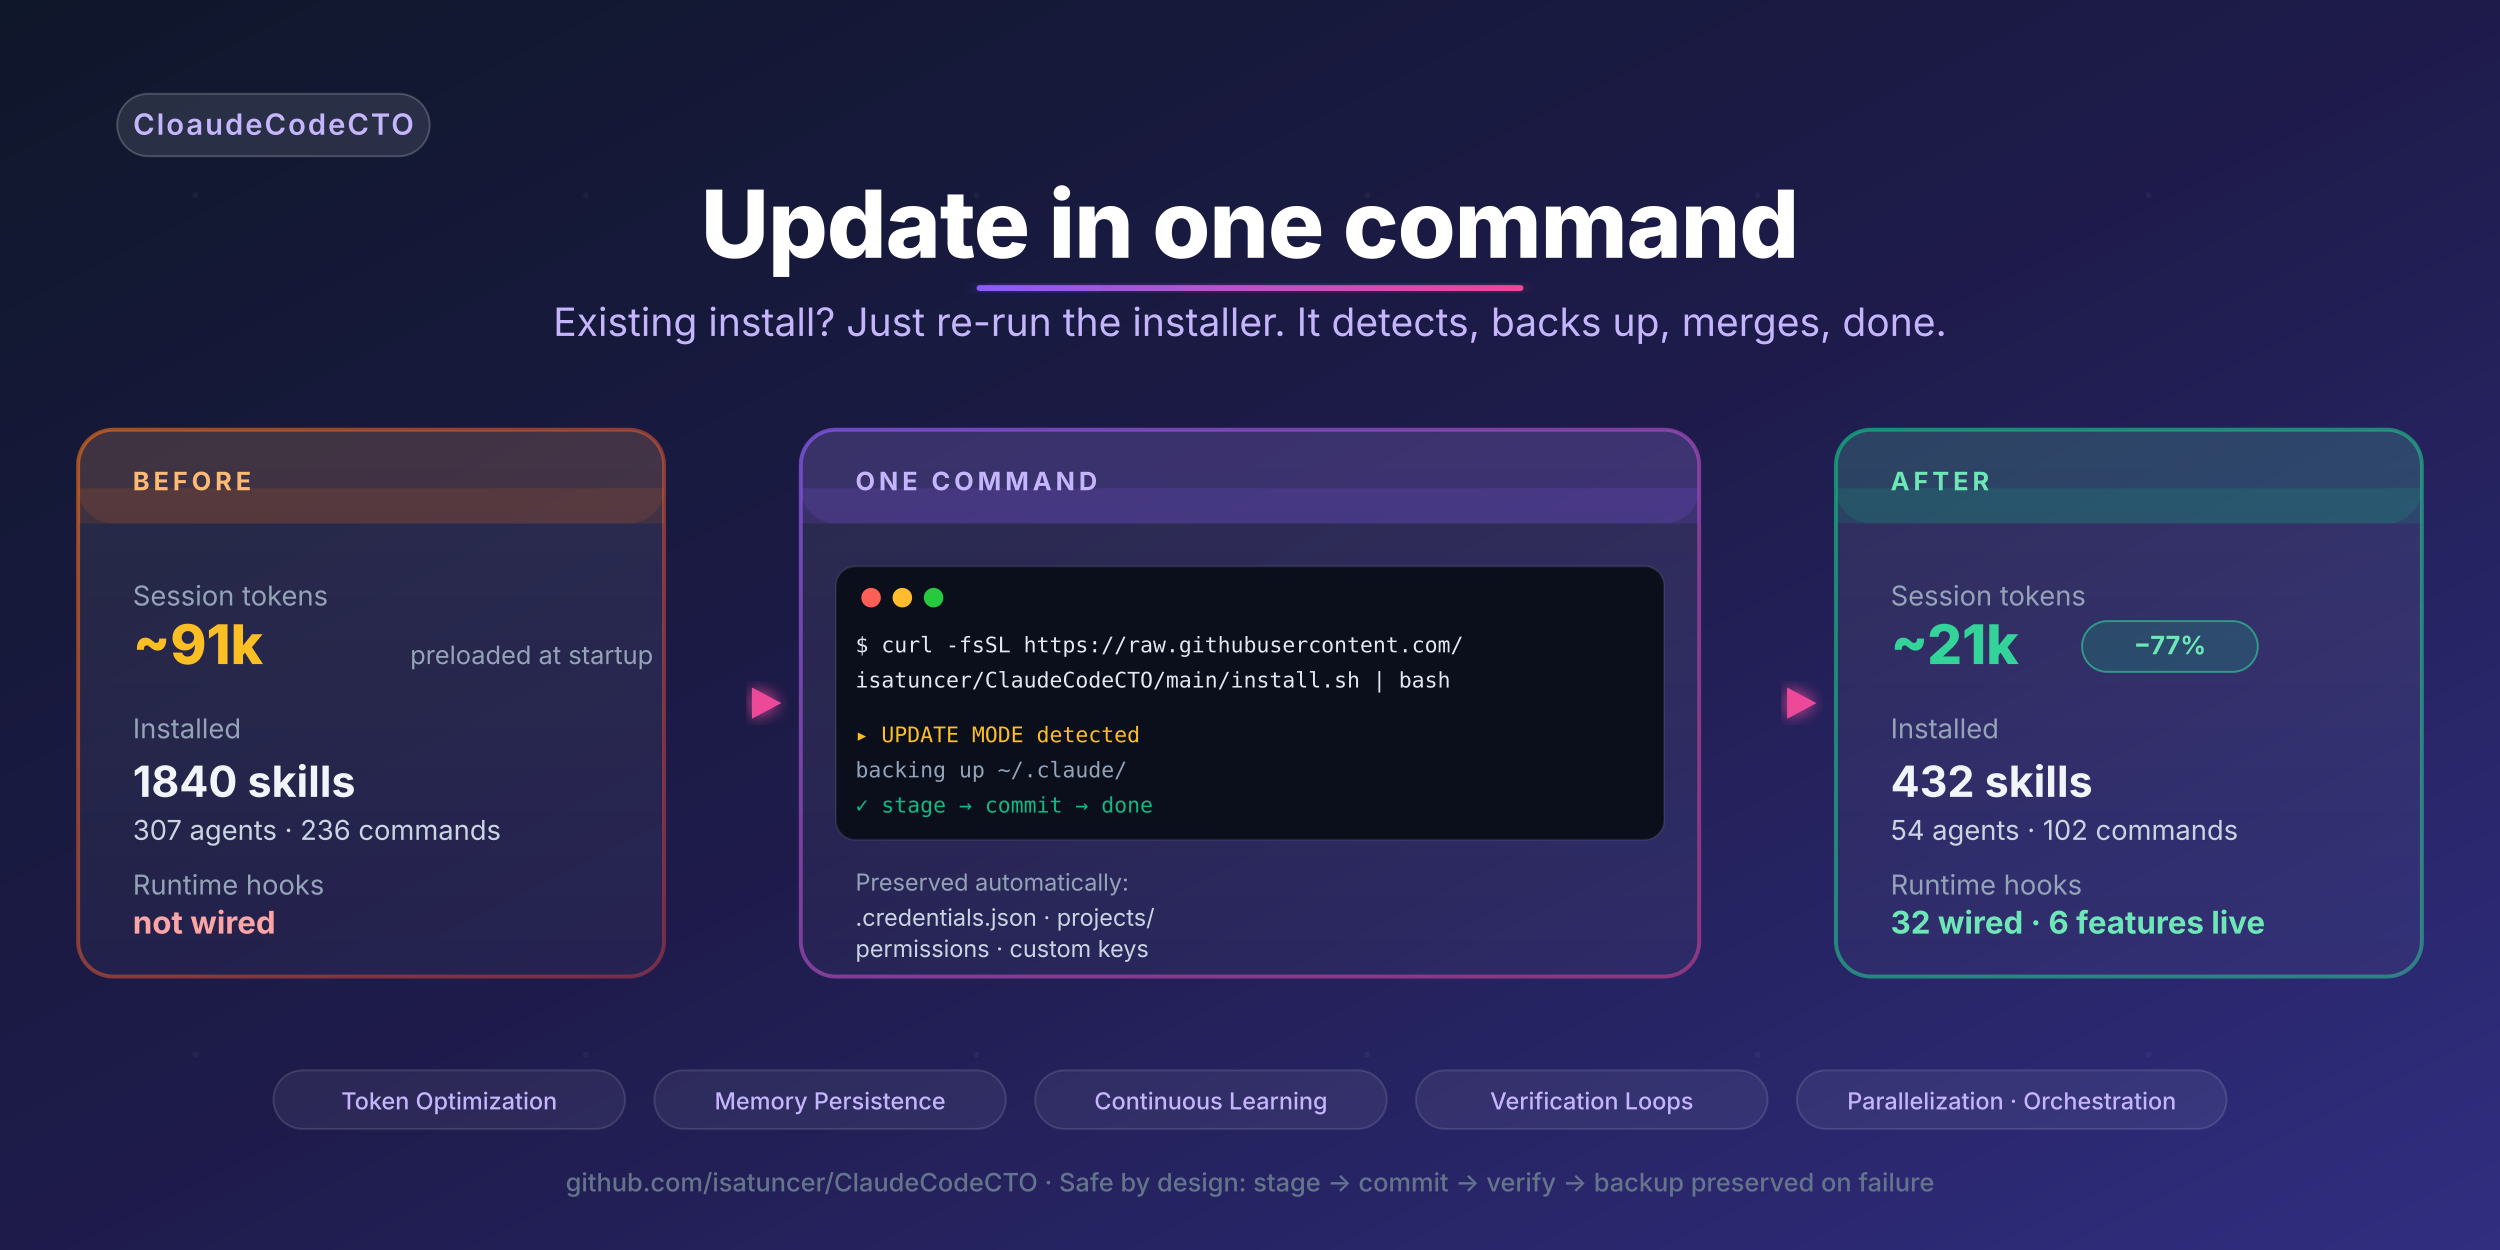
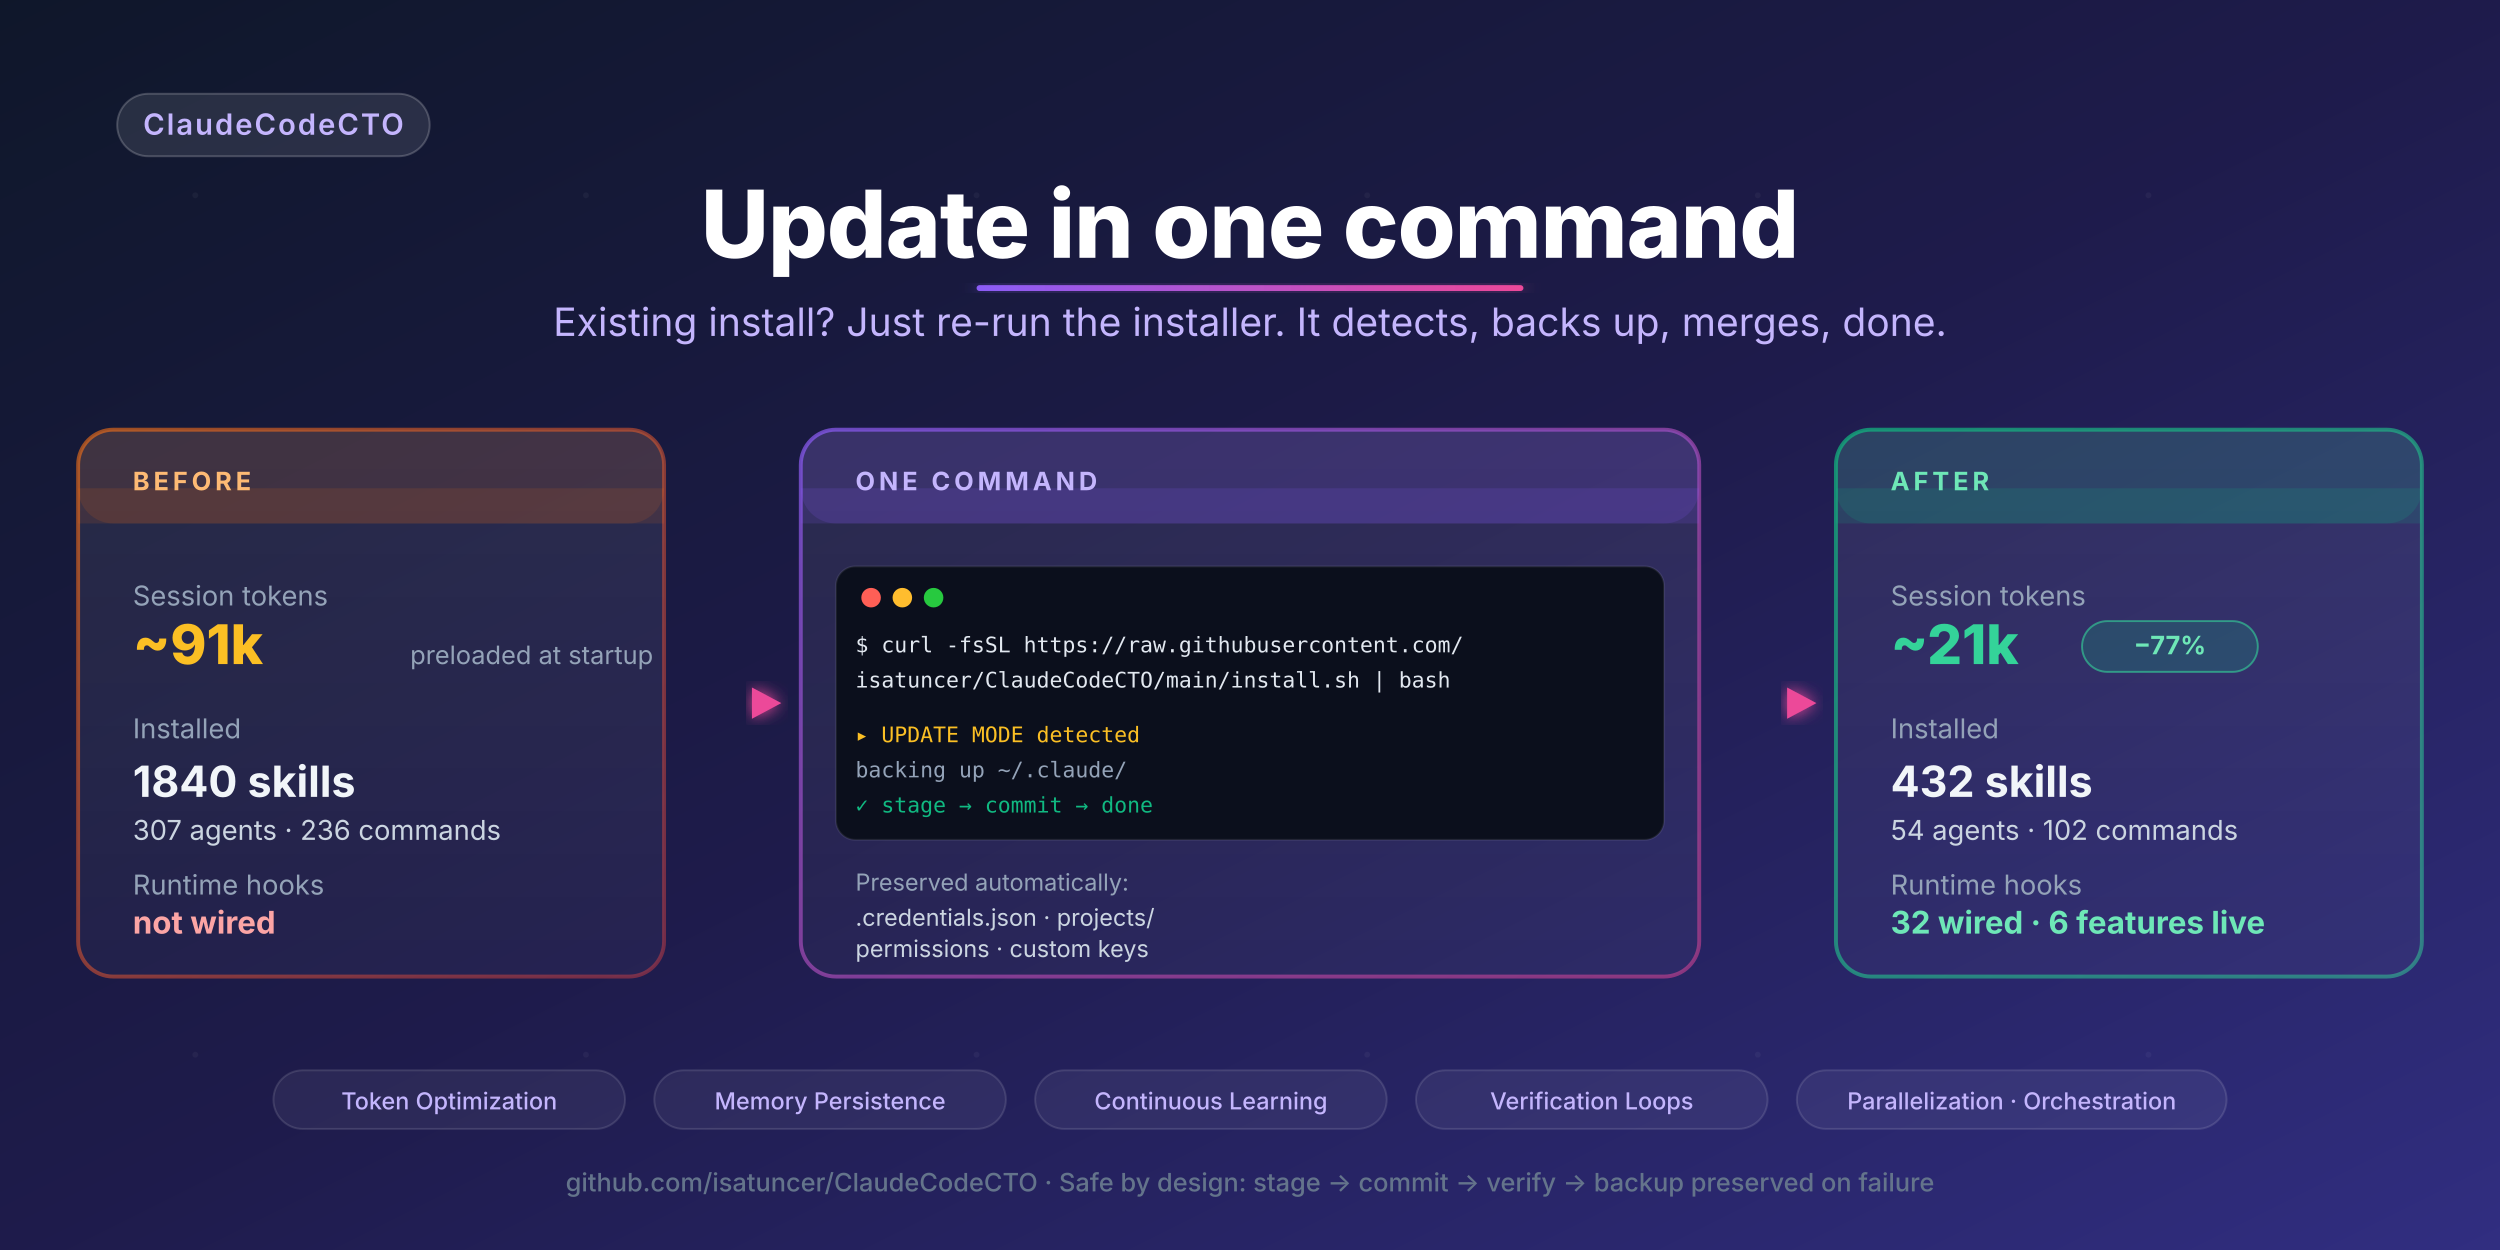
<svg xmlns="http://www.w3.org/2000/svg" viewBox="0 0 1280 640" width="1280" height="640" role="img" aria-labelledby="title desc">
  <defs>
    <linearGradient id="bg" x1="0%" y1="0%" x2="100%" y2="100%">
      <stop offset="0%" stop-color="#0F172A" />
      <stop offset="50%" stop-color="#1E1B4B" />
      <stop offset="100%" stop-color="#312E81" />
    </linearGradient>
    <linearGradient id="accent" x1="0%" y1="0%" x2="100%" y2="0%">
      <stop offset="0%" stop-color="#8B5CF6" />
      <stop offset="100%" stop-color="#EC4899" />
    </linearGradient>
    <linearGradient id="cardBg" x1="0%" y1="0%" x2="0%" y2="100%">
      <stop offset="0%" stop-color="#ffffff" stop-opacity="0.08" />
      <stop offset="100%" stop-color="#ffffff" stop-opacity="0.03" />
    </linearGradient>
    <linearGradient id="beforeBorder" x1="0%" y1="0%" x2="100%" y2="100%">
      <stop offset="0%" stop-color="#F97316" stop-opacity="0.6" />
      <stop offset="100%" stop-color="#EF4444" stop-opacity="0.4" />
    </linearGradient>
    <linearGradient id="afterBorder" x1="0%" y1="0%" x2="100%" y2="100%">
      <stop offset="0%" stop-color="#10B981" stop-opacity="0.7" />
      <stop offset="100%" stop-color="#34D399" stop-opacity="0.5" />
    </linearGradient>
    <linearGradient id="cmdBorder" x1="0%" y1="0%" x2="100%" y2="100%">
      <stop offset="0%" stop-color="#8B5CF6" stop-opacity="0.7" />
      <stop offset="100%" stop-color="#EC4899" stop-opacity="0.5" />
    </linearGradient>
    <filter id="glow" x="-20%" y="-20%" width="140%" height="140%">
      <feGaussianBlur stdDeviation="4" result="blur" />
      <feMerge>
        <feMergeNode in="blur" />
        <feMergeNode in="SourceGraphic" />
      </feMerge>
    </filter>
  </defs>
  <rect width="1280" height="640" fill="url(#bg)" />
  <g fill="#ffffff" fill-opacity="0.04">
    <circle cx="100" cy="100" r="1.5" />
    <circle cx="300" cy="100" r="1.5" />
    <circle cx="500" cy="100" r="1.5" />
    <circle cx="700" cy="100" r="1.5" />
    <circle cx="900" cy="100" r="1.5" />
    <circle cx="1100" cy="100" r="1.5" />
    <circle cx="100" cy="540" r="1.5" />
    <circle cx="300" cy="540" r="1.5" />
    <circle cx="500" cy="540" r="1.5" />
    <circle cx="700" cy="540" r="1.5" />
    <circle cx="900" cy="540" r="1.5" />
    <circle cx="1100" cy="540" r="1.5" />
  </g>
  <g font-family="-apple-system, 'Segoe UI', system-ui, sans-serif">
    <rect x="60" y="48" width="160" height="32" rx="16" fill="#ffffff" fill-opacity="0.1" stroke="#ffffff" stroke-opacity="0.2" />
-     <text x="140" y="69" font-size="15" font-weight="600" fill="#C4B5FD" text-anchor="middle" letter-spacing="1">CloaudeCodeCTO</text>
+     <text x="140" y="69" font-size="15" font-weight="600" fill="#C4B5FD" text-anchor="middle" letter-spacing="1">ClaudeCodeCTO</text>
    <text x="640" y="132" font-size="48" font-weight="800" fill="#FFFFFF" text-anchor="middle" letter-spacing="-0.5">
      Update in one command
    </text>
    <text x="640" y="172" font-size="20" font-weight="400" fill="#C4B5FD" text-anchor="middle">
      Existing install? Just re-run the installer. It detects, backs up, merges, done.
    </text>
    <rect x="500" y="146" width="280" height="3" rx="1.5" fill="url(#accent)" filter="url(#glow)" />
  </g>
  <g transform="translate(40, 220)">
    <rect width="300" height="280" rx="18" fill="url(#cardBg)" stroke="url(#beforeBorder)" stroke-width="2" />
    <rect width="300" height="48" rx="18" fill="#F97316" fill-opacity="0.12" />
    <rect y="30" width="300" height="18" fill="#F97316" fill-opacity="0.12" />
    <text x="28" y="31" font-family="-apple-system, 'Segoe UI', system-ui, sans-serif" font-size="13" font-weight="700" fill="#FDBA74" letter-spacing="2">BEFORE</text>
    <g font-family="-apple-system, 'Segoe UI', system-ui, sans-serif" fill="#E2E8F0">
      <text x="28" y="90" font-size="14" fill="#94A3B8">Session tokens</text>
      <text x="28" y="120" font-size="28" font-weight="800" fill="#FBBF24">~91k</text>
      <text x="170" y="120" font-size="13" fill="#94A3B8">preloaded at startup</text>
      <text x="28" y="158" font-size="14" fill="#94A3B8">Installed</text>
      <text x="28" y="188" font-size="22" font-weight="700" fill="#F1F5F9">1840 skills</text>
      <text x="28" y="210" font-size="14" fill="#CBD5E1">307 agents · 236 commands</text>
      <text x="28" y="238" font-size="14" fill="#94A3B8">Runtime hooks</text>
      <text x="28" y="258" font-size="16" font-weight="700" fill="#FCA5A5">not wired</text>
    </g>
  </g>
  <g transform="translate(350, 340)">
    <path d="M 0 20 L 40 20" stroke="url(#accent)" stroke-width="3" stroke-linecap="round" filter="url(#glow)" />
    <path d="M 35 12 L 50 20 L 35 28 Z" fill="#EC4899" filter="url(#glow)" />
  </g>
  <g transform="translate(410, 220)">
    <rect width="460" height="280" rx="18" fill="url(#cardBg)" stroke="url(#cmdBorder)" stroke-width="2" />
    <rect width="460" height="48" rx="18" fill="#8B5CF6" fill-opacity="0.15" />
    <rect y="30" width="460" height="18" fill="#8B5CF6" fill-opacity="0.15" />
    <text x="28" y="31" font-family="-apple-system, 'Segoe UI', system-ui, sans-serif" font-size="13" font-weight="700" fill="#C4B5FD" letter-spacing="2">ONE COMMAND</text>
    <rect x="18" y="70" width="424" height="140" rx="10" fill="#0B0F1C" stroke="#ffffff" stroke-opacity="0.08" />
    <circle cx="36" cy="86" r="5" fill="#FF5F56" />
    <circle cx="52" cy="86" r="5" fill="#FFBD2E" />
    <circle cx="68" cy="86" r="5" fill="#27C93F" />
    <g font-family="'JetBrains Mono', 'SF Mono', 'Consolas', monospace" font-size="11" fill="#E2E8F0">
      <text x="28" y="114">$ curl -fsSL https://raw.githubusercontent.com/</text>
      <text x="28" y="132">  isatuncer/ClaudeCodeCTO/main/install.sh | bash</text>
      <text x="28" y="160" fill="#FBBF24">▸ UPDATE MODE detected</text>
      <text x="28" y="178" fill="#94A3B8">  backing up ~/.claude/</text>
      <text x="28" y="196" fill="#10B981">✓ stage → commit → done</text>
    </g>
    <g font-family="-apple-system, 'Segoe UI', system-ui, sans-serif" font-size="12" fill="#94A3B8">
      <text x="28" y="236">Preserved automatically:</text>
      <text x="28" y="254" fill="#CBD5E1">.credentials.json · projects/</text>
      <text x="28" y="270" fill="#CBD5E1">permissions · custom keys</text>
    </g>
  </g>
  <g transform="translate(880, 340)">
    <path d="M 0 20 L 40 20" stroke="url(#accent)" stroke-width="3" stroke-linecap="round" filter="url(#glow)" />
    <path d="M 35 12 L 50 20 L 35 28 Z" fill="#EC4899" filter="url(#glow)" />
  </g>
  <g transform="translate(940, 220)">
    <rect width="300" height="280" rx="18" fill="url(#cardBg)" stroke="url(#afterBorder)" stroke-width="2" />
    <rect width="300" height="48" rx="18" fill="#10B981" fill-opacity="0.15" />
    <rect y="30" width="300" height="18" fill="#10B981" fill-opacity="0.15" />
    <text x="28" y="31" font-family="-apple-system, 'Segoe UI', system-ui, sans-serif" font-size="13" font-weight="700" fill="#6EE7B7" letter-spacing="2">AFTER</text>
    <g font-family="-apple-system, 'Segoe UI', system-ui, sans-serif" fill="#E2E8F0">
      <text x="28" y="90" font-size="14" fill="#94A3B8">Session tokens</text>
      <text x="28" y="120" font-size="28" font-weight="800" fill="#34D399">~21k</text>
      <g transform="translate(126, 98)">
        <rect width="90" height="26" rx="13" fill="#10B981" fill-opacity="0.2" stroke="#34D399" stroke-opacity="0.6" />
        <text x="45" y="17" font-size="13" font-weight="700" fill="#6EE7B7" text-anchor="middle">−77%</text>
      </g>
      <text x="28" y="158" font-size="14" fill="#94A3B8">Installed</text>
      <text x="28" y="188" font-size="22" font-weight="700" fill="#F1F5F9">432 skills</text>
      <text x="28" y="210" font-size="14" fill="#CBD5E1">54 agents · 102 commands</text>
      <text x="28" y="238" font-size="14" fill="#94A3B8">Runtime hooks</text>
      <text x="28" y="258" font-size="16" font-weight="700" fill="#6EE7B7">32 wired · 6 features live</text>
    </g>
  </g>
  <g font-family="-apple-system, 'Segoe UI', system-ui, sans-serif">
    <g transform="translate(140, 548)">
      <rect width="180" height="30" rx="15" fill="#ffffff" fill-opacity="0.06" stroke="#ffffff" stroke-opacity="0.12" />
      <text x="90" y="20" font-size="12" font-weight="500" fill="#C4B5FD" text-anchor="middle">Token Optimization</text>
    </g>
    <g transform="translate(335, 548)">
      <rect width="180" height="30" rx="15" fill="#ffffff" fill-opacity="0.06" stroke="#ffffff" stroke-opacity="0.12" />
      <text x="90" y="20" font-size="12" font-weight="500" fill="#C4B5FD" text-anchor="middle">Memory Persistence</text>
    </g>
    <g transform="translate(530, 548)">
      <rect width="180" height="30" rx="15" fill="#ffffff" fill-opacity="0.06" stroke="#ffffff" stroke-opacity="0.12" />
      <text x="90" y="20" font-size="12" font-weight="500" fill="#C4B5FD" text-anchor="middle">Continuous Learning</text>
    </g>
    <g transform="translate(725, 548)">
      <rect width="180" height="30" rx="15" fill="#ffffff" fill-opacity="0.06" stroke="#ffffff" stroke-opacity="0.12" />
      <text x="90" y="20" font-size="12" font-weight="500" fill="#C4B5FD" text-anchor="middle">Verification Loops</text>
    </g>
    <g transform="translate(920, 548)">
      <rect width="220" height="30" rx="15" fill="#ffffff" fill-opacity="0.06" stroke="#ffffff" stroke-opacity="0.12" />
      <text x="110" y="20" font-size="12" font-weight="500" fill="#C4B5FD" text-anchor="middle">Parallelization · Orchestration</text>
    </g>
    <text x="640" y="610" font-size="13" fill="#64748B" text-anchor="middle" font-weight="500">
      github.com/isatuncer/ClaudeCodeCTO  ·  Safe by design: stage → commit → verify → backup preserved on failure
    </text>
  </g>
</svg>
